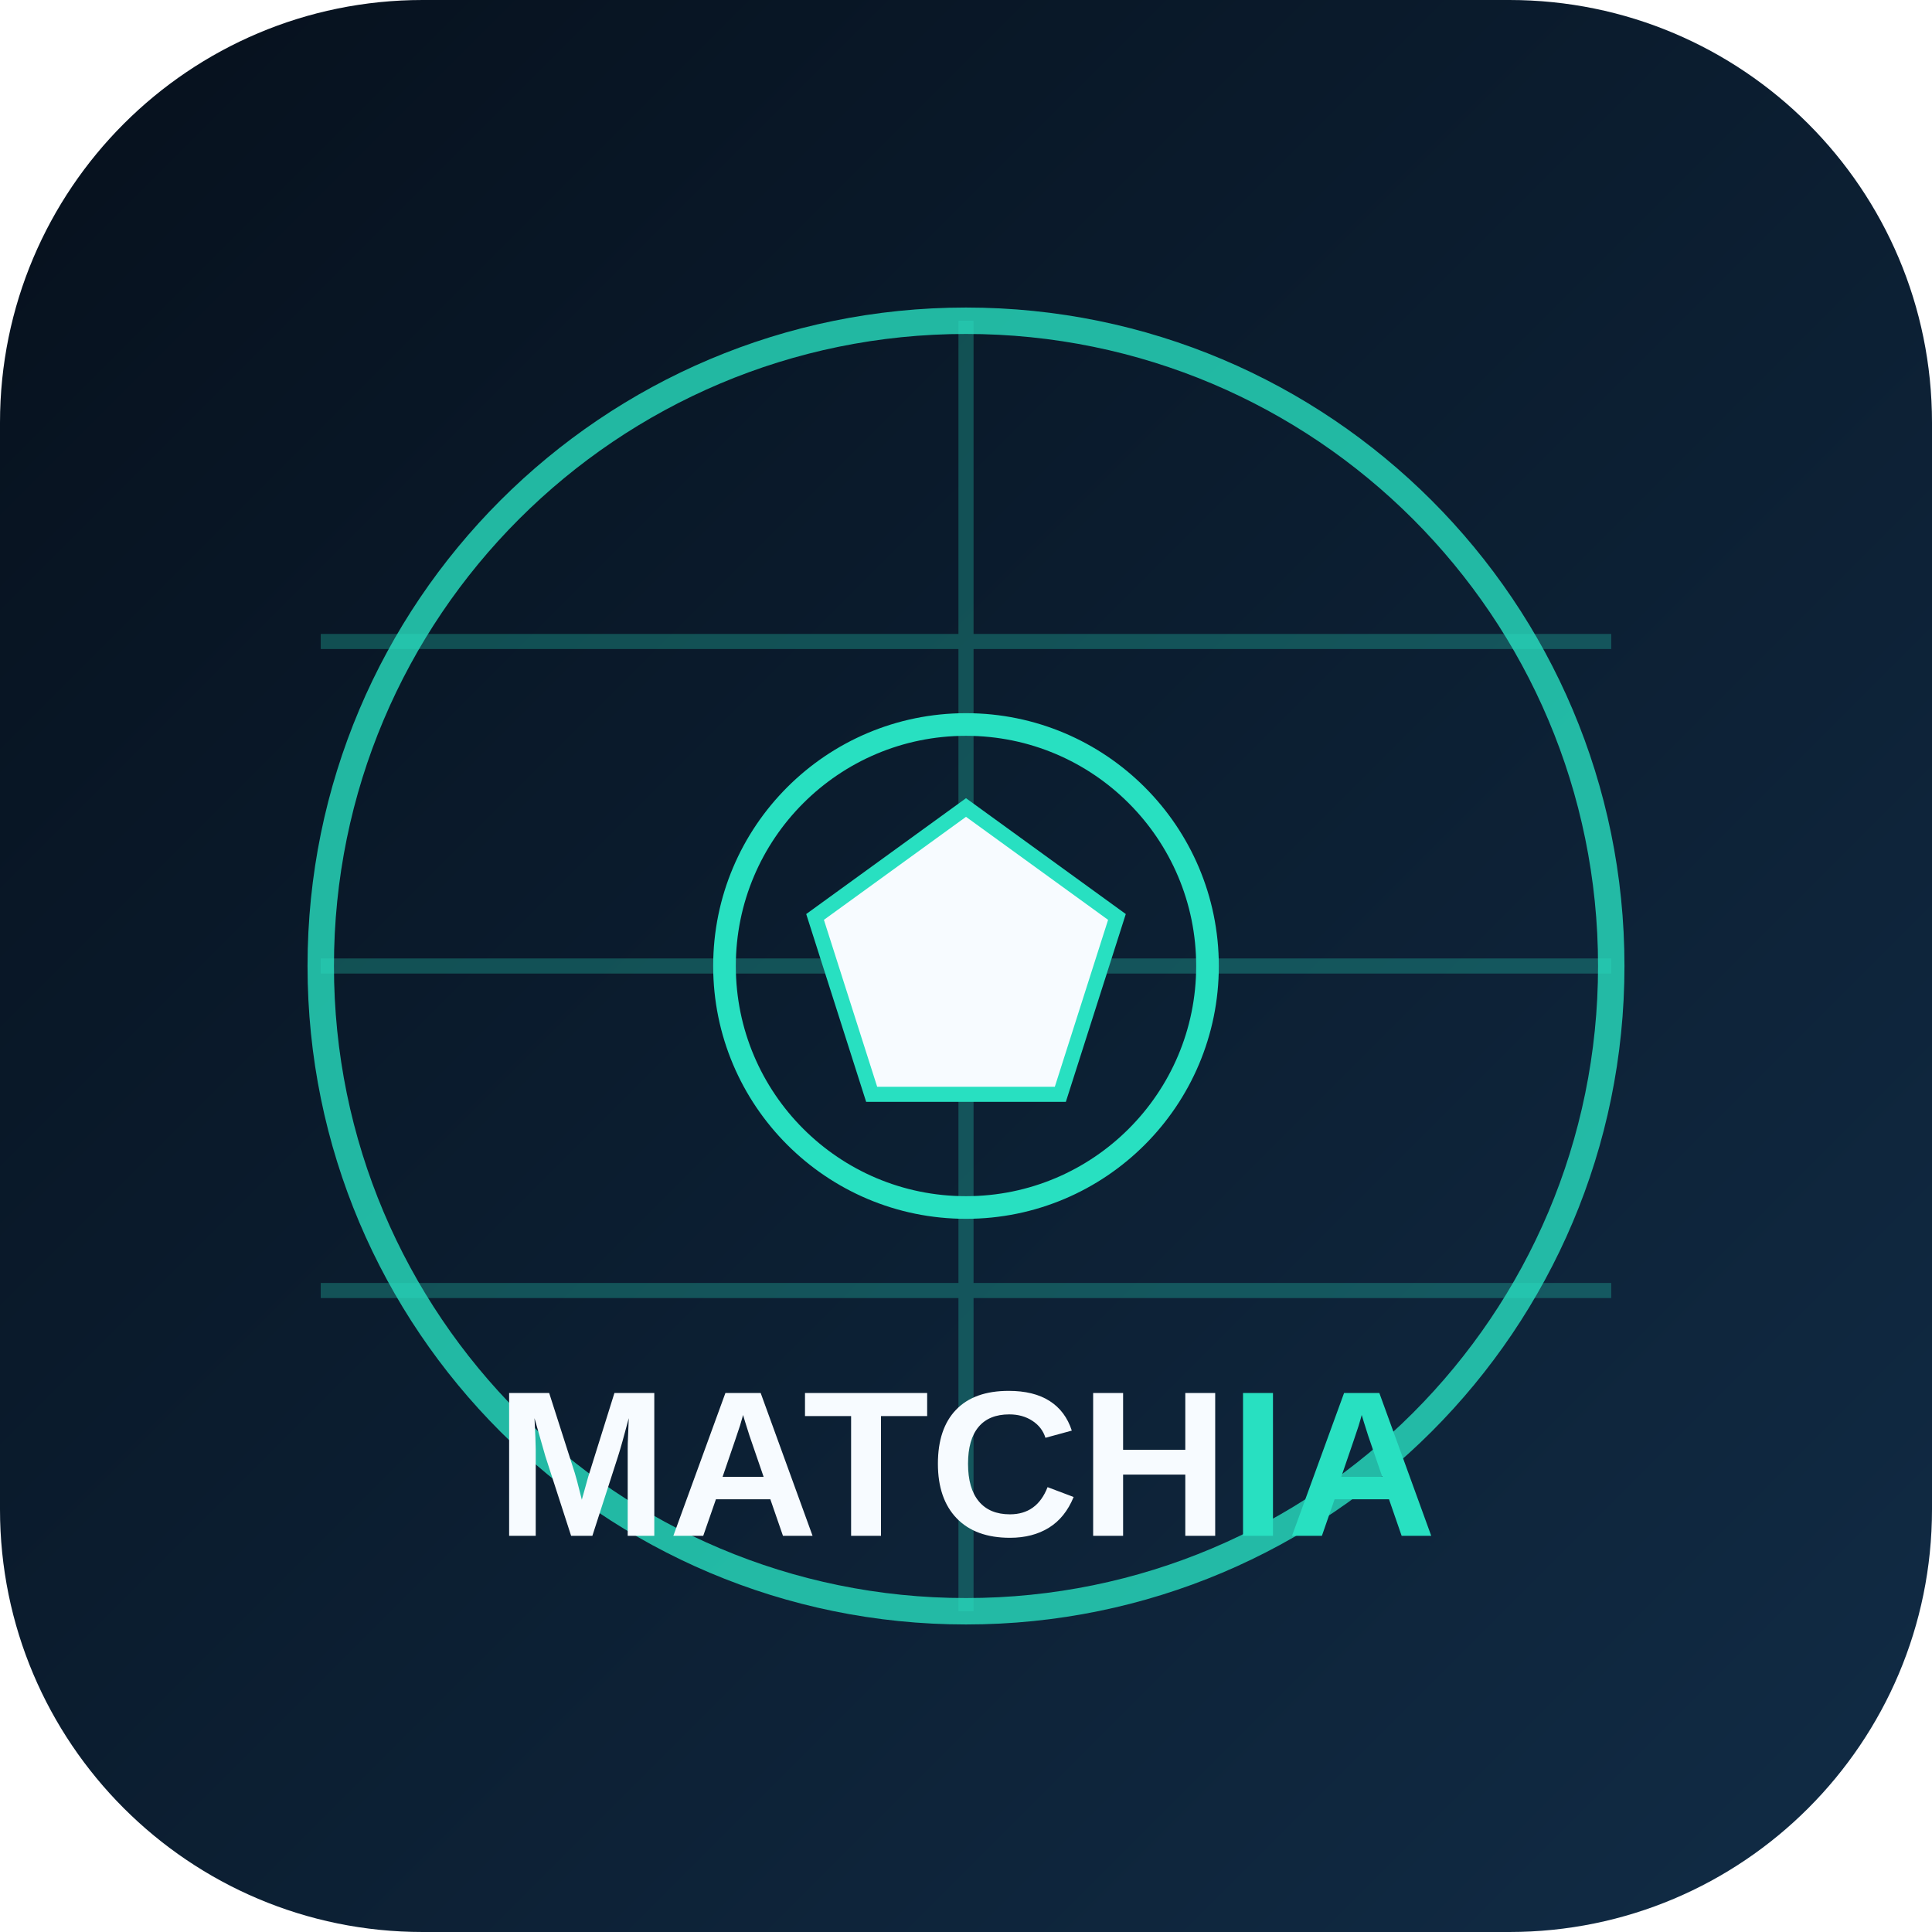
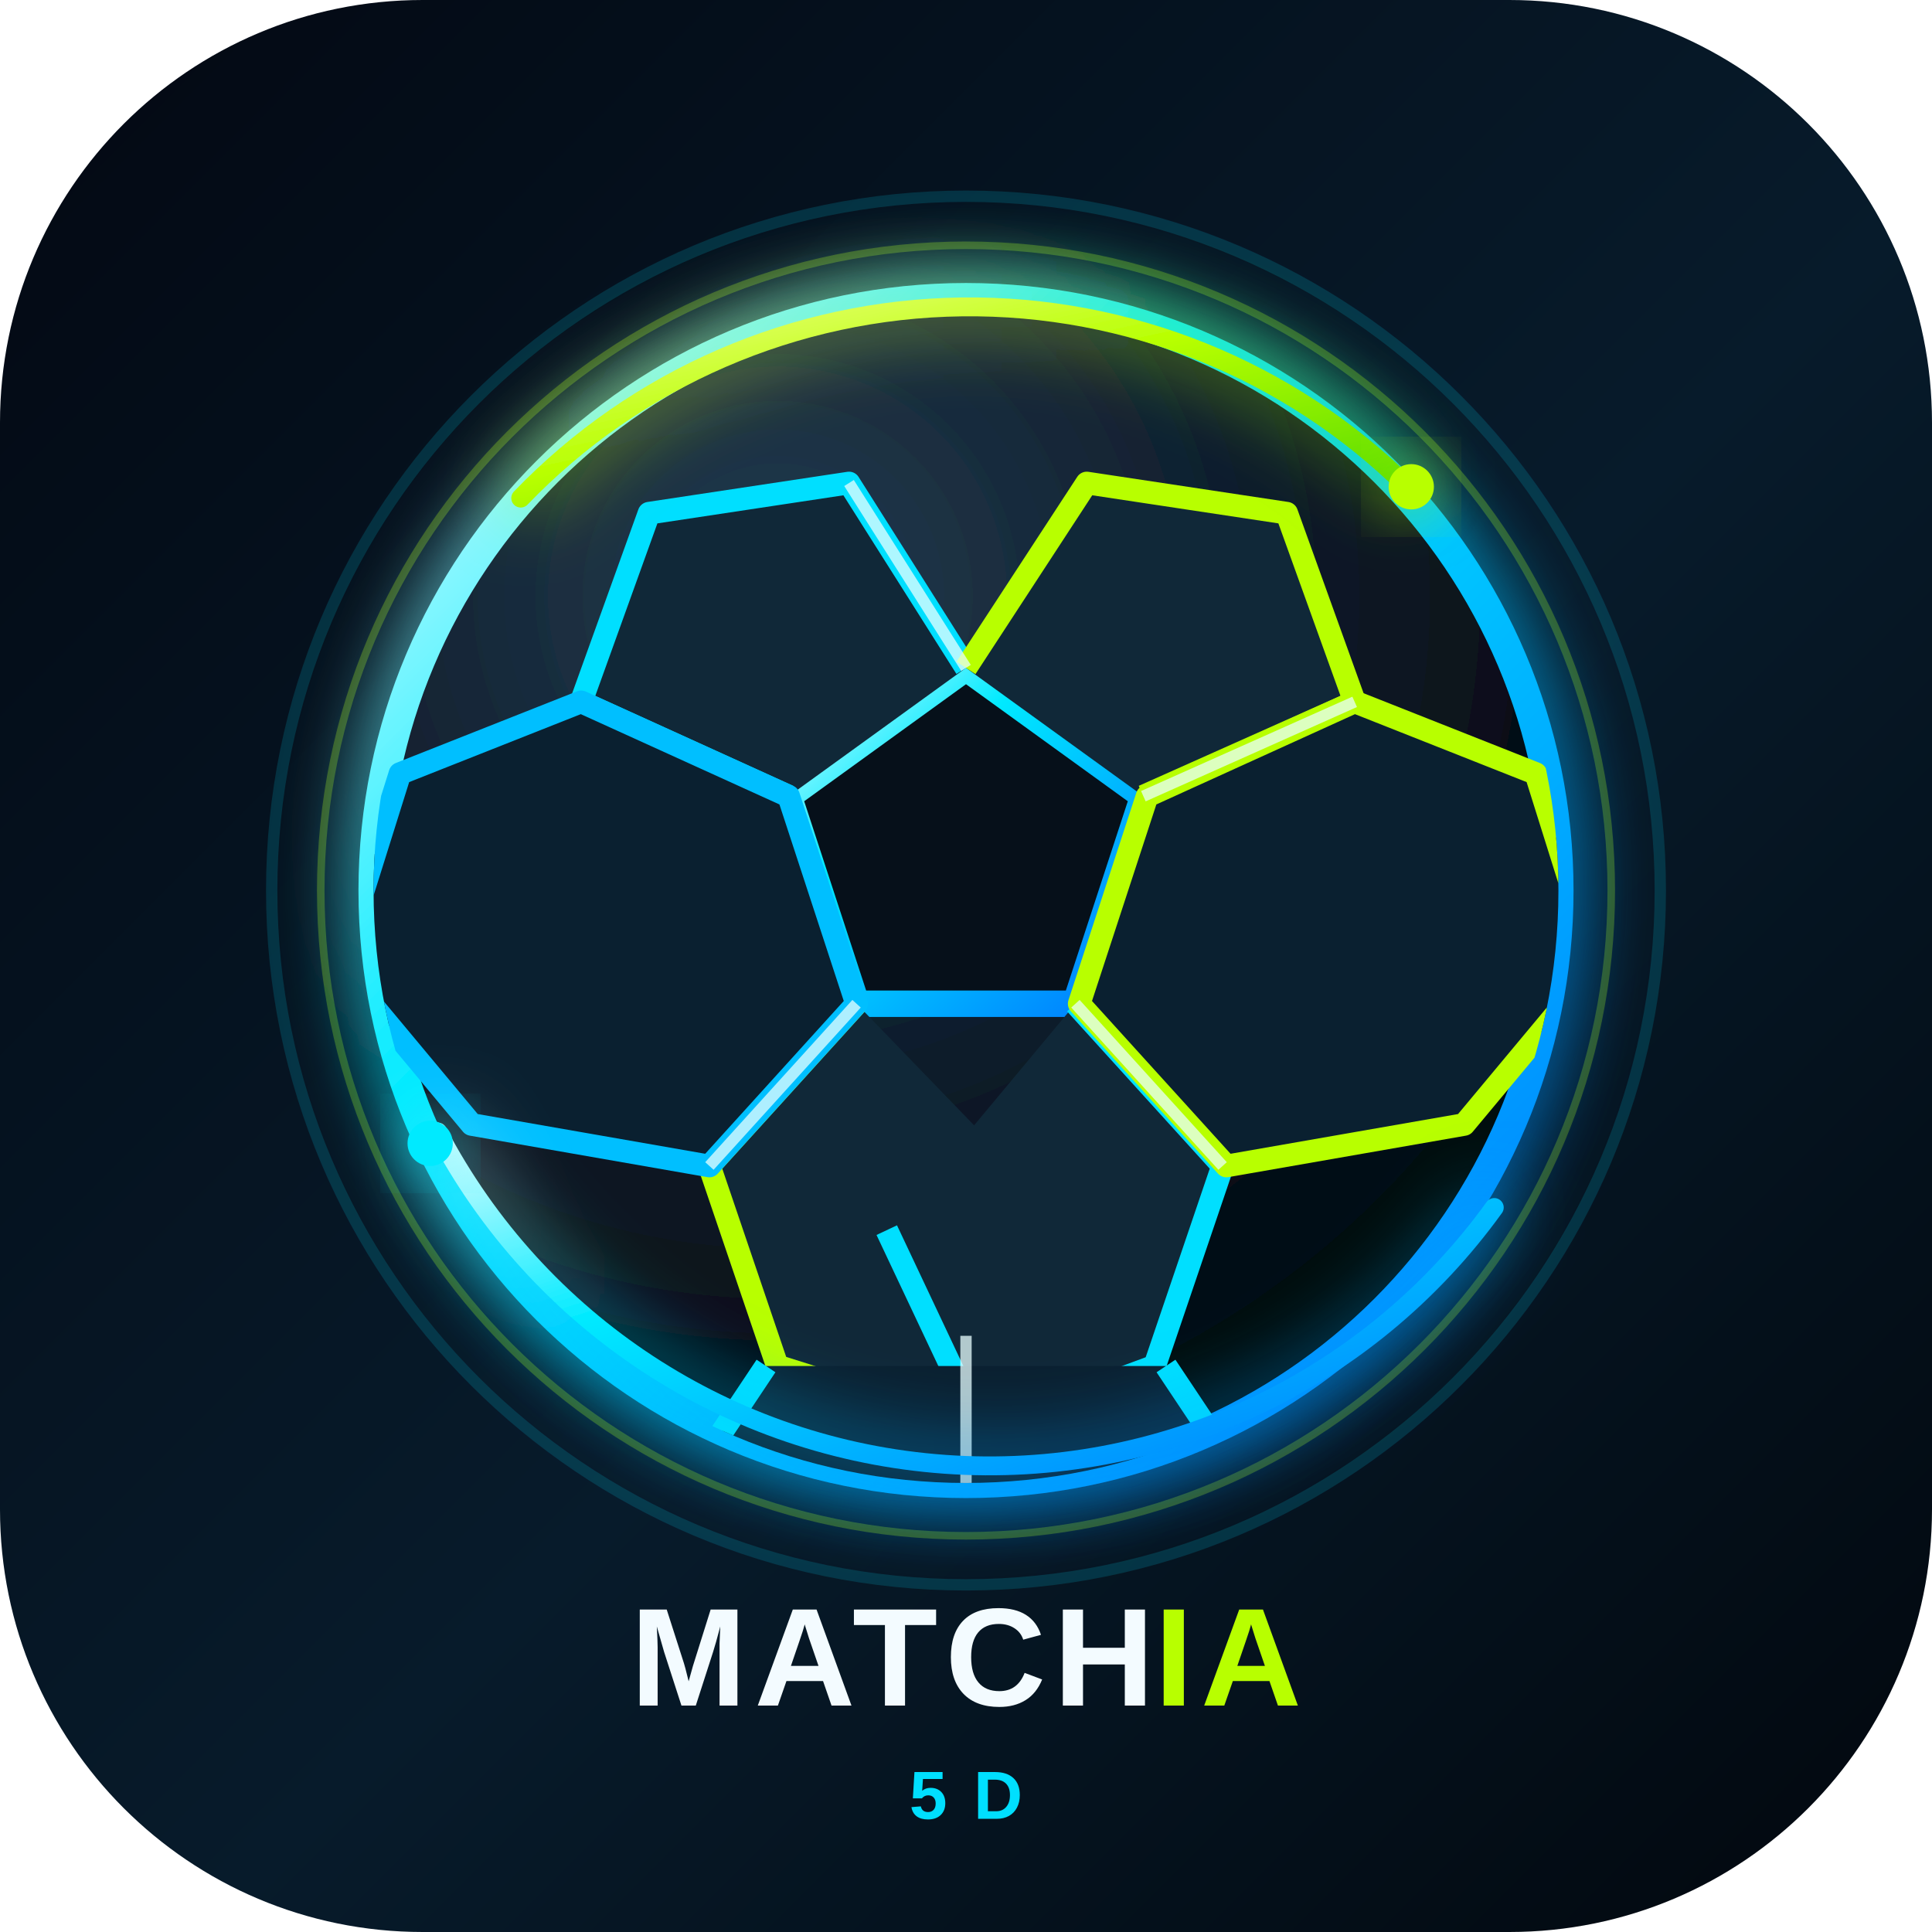
<svg xmlns="http://www.w3.org/2000/svg" viewBox="0 0 512 512">
  <defs>
-     <linearGradient id="g" x1="0" y1="0" x2="1" y2="1">
-       <stop stop-color="#06101c" />
-       <stop offset="1" stop-color="#112c46" />
+     <linearGradient id="bg" x1="0" y1="0" x2="1" y2="1">
+       <stop offset="0" stop-color="#030812" />
+       <stop offset=".55" stop-color="#071b2b" />
+       <stop offset="1" stop-color="#02070d" />
    </linearGradient>
+     <radialGradient id="ball" cx=".34" cy=".25" r=".8">
+       <stop offset="0" stop-color="#243c50" />
+       <stop offset=".58" stop-color="#0b1927" />
+       <stop offset="1" stop-color="#02060b" />
+     </radialGradient>
+     <linearGradient id="cyan" x1="0" y1="0" x2="1" y2="1">
+       <stop stop-color="#e2ffff" />
+       <stop offset=".35" stop-color="#00eaff" />
+       <stop offset="1" stop-color="#0078ff" />
+     </linearGradient>
+     <linearGradient id="lime" x1="0" y1="0" x2="1" y2="1">
+       <stop stop-color="#efff8a" />
+       <stop offset=".45" stop-color="#b8ff00" />
+       <stop offset="1" stop-color="#53d900" />
+     </linearGradient>
+     <filter id="glow" x="-60%" y="-60%" width="220%" height="220%">
+       <feGaussianBlur stdDeviation="10" result="blur" />
+       <feMerge>
+         <feMergeNode in="blur" />
+         <feMergeNode in="SourceGraphic" />
+       </feMerge>
+     </filter>
+     <clipPath id="clip">
+       <circle cx="256" cy="236" r="157" />
+     </clipPath>
  </defs>
-   <rect width="512" height="512" rx="112" fill="url(#g)" />
-   <circle cx="256" cy="256" r="171" fill="none" stroke="#28e0c1" stroke-width="7" opacity=".8" />
-   <path d="M256 85v342M85 256h342M85 170h342M85 342h342" stroke="#28e0c1" stroke-width="4" opacity=".28" />
-   <circle cx="256" cy="256" r="64" fill="none" stroke="#28e0c1" stroke-width="6" />
-   <path d="M256 214l40 29-15 47h-50l-15-47z" fill="#f7fbff" stroke="#28e0c1" stroke-width="4" />
-   <text x="256" y="407" text-anchor="middle" font-family="Arial,sans-serif" font-size="55" font-weight="800" fill="#f7fbff">MATCH<tspan fill="#28e0c1">IA</tspan>
+   <rect width="512" height="512" rx="112" fill="url(#bg)" />
+   <circle cx="256" cy="236" r="184" fill="none" stroke="#00dfff" stroke-width="3" opacity=".16" />
+   <circle cx="256" cy="236" r="171" fill="none" stroke="#b8ff00" stroke-width="2" opacity=".28" />
+   <circle cx="256" cy="236" r="157" fill="url(#ball)" stroke="url(#cyan)" stroke-width="8" filter="url(#glow)" />
+   <g clip-path="url(#clip)" stroke-linejoin="round">
+     <path d="M256 177l47 34-18 55h-58l-18-55z" fill="#06101a" stroke="url(#cyan)" stroke-width="7" />
+     <path d="M256 177l-31-49-53 8-18 50 55 25" fill="#102838" stroke="#00dfff" stroke-width="6" />
+     <path d="M303 211l56-25-18-50-53-8-32 49" fill="#102838" stroke="#b8ff00" stroke-width="6" />
+     <path d="M227 266l-39 43 18 53 54 17 25-53" fill="#102838" stroke="#b8ff00" stroke-width="6" />
+     <path d="M285 266l39 43-18 53-46 17-25-53" fill="#102838" stroke="#00dfff" stroke-width="6" />
+     <path d="M154 186l-48 19-16 51 35 42 63 11 39-43-18-55z" fill="#0a2030" stroke="#00bfff" stroke-width="6" />
+     <path d="M359 186l48 19 16 51-35 42-63 11-39-43 18-55z" fill="#0a2030" stroke="#b8ff00" stroke-width="6" />
+     <path d="M203 362l-28 42 24 36 57 10 57-10 24-36-28-42" fill="#0a2030" stroke="#00dfff" stroke-width="6" />
+     <path d="M256 177l-31-49M303 211l56-25M285 266l39 43M227 266l-39 43M256 354l0 96" fill="none" stroke="#e8ffff" stroke-width="3" opacity=".75" />
+   </g>
+   <path d="M138 132a165 165 0 0 1 235-3" fill="none" stroke="url(#lime)" stroke-width="5" stroke-linecap="round" filter="url(#glow)" />
+   <path d="M116 300a165 165 0 0 0 280 20" fill="none" stroke="url(#cyan)" stroke-width="5" stroke-linecap="round" filter="url(#glow)" />
+   <circle cx="114" cy="303" r="6" fill="#00eaff" filter="url(#glow)" />
+   <circle cx="374" cy="129" r="6" fill="#b8ff00" filter="url(#glow)" />
+   <text x="256" y="452" text-anchor="middle" font-family="Arial,sans-serif" font-size="37" font-weight="900" letter-spacing="2" fill="#f3fbff">MATCH<tspan fill="#b8ff00">IA</tspan>
  </text>
+   <text x="256" y="482" text-anchor="middle" font-family="Arial,sans-serif" font-size="18" font-weight="700" letter-spacing="7" fill="#00dfff">5D</text>
</svg>
